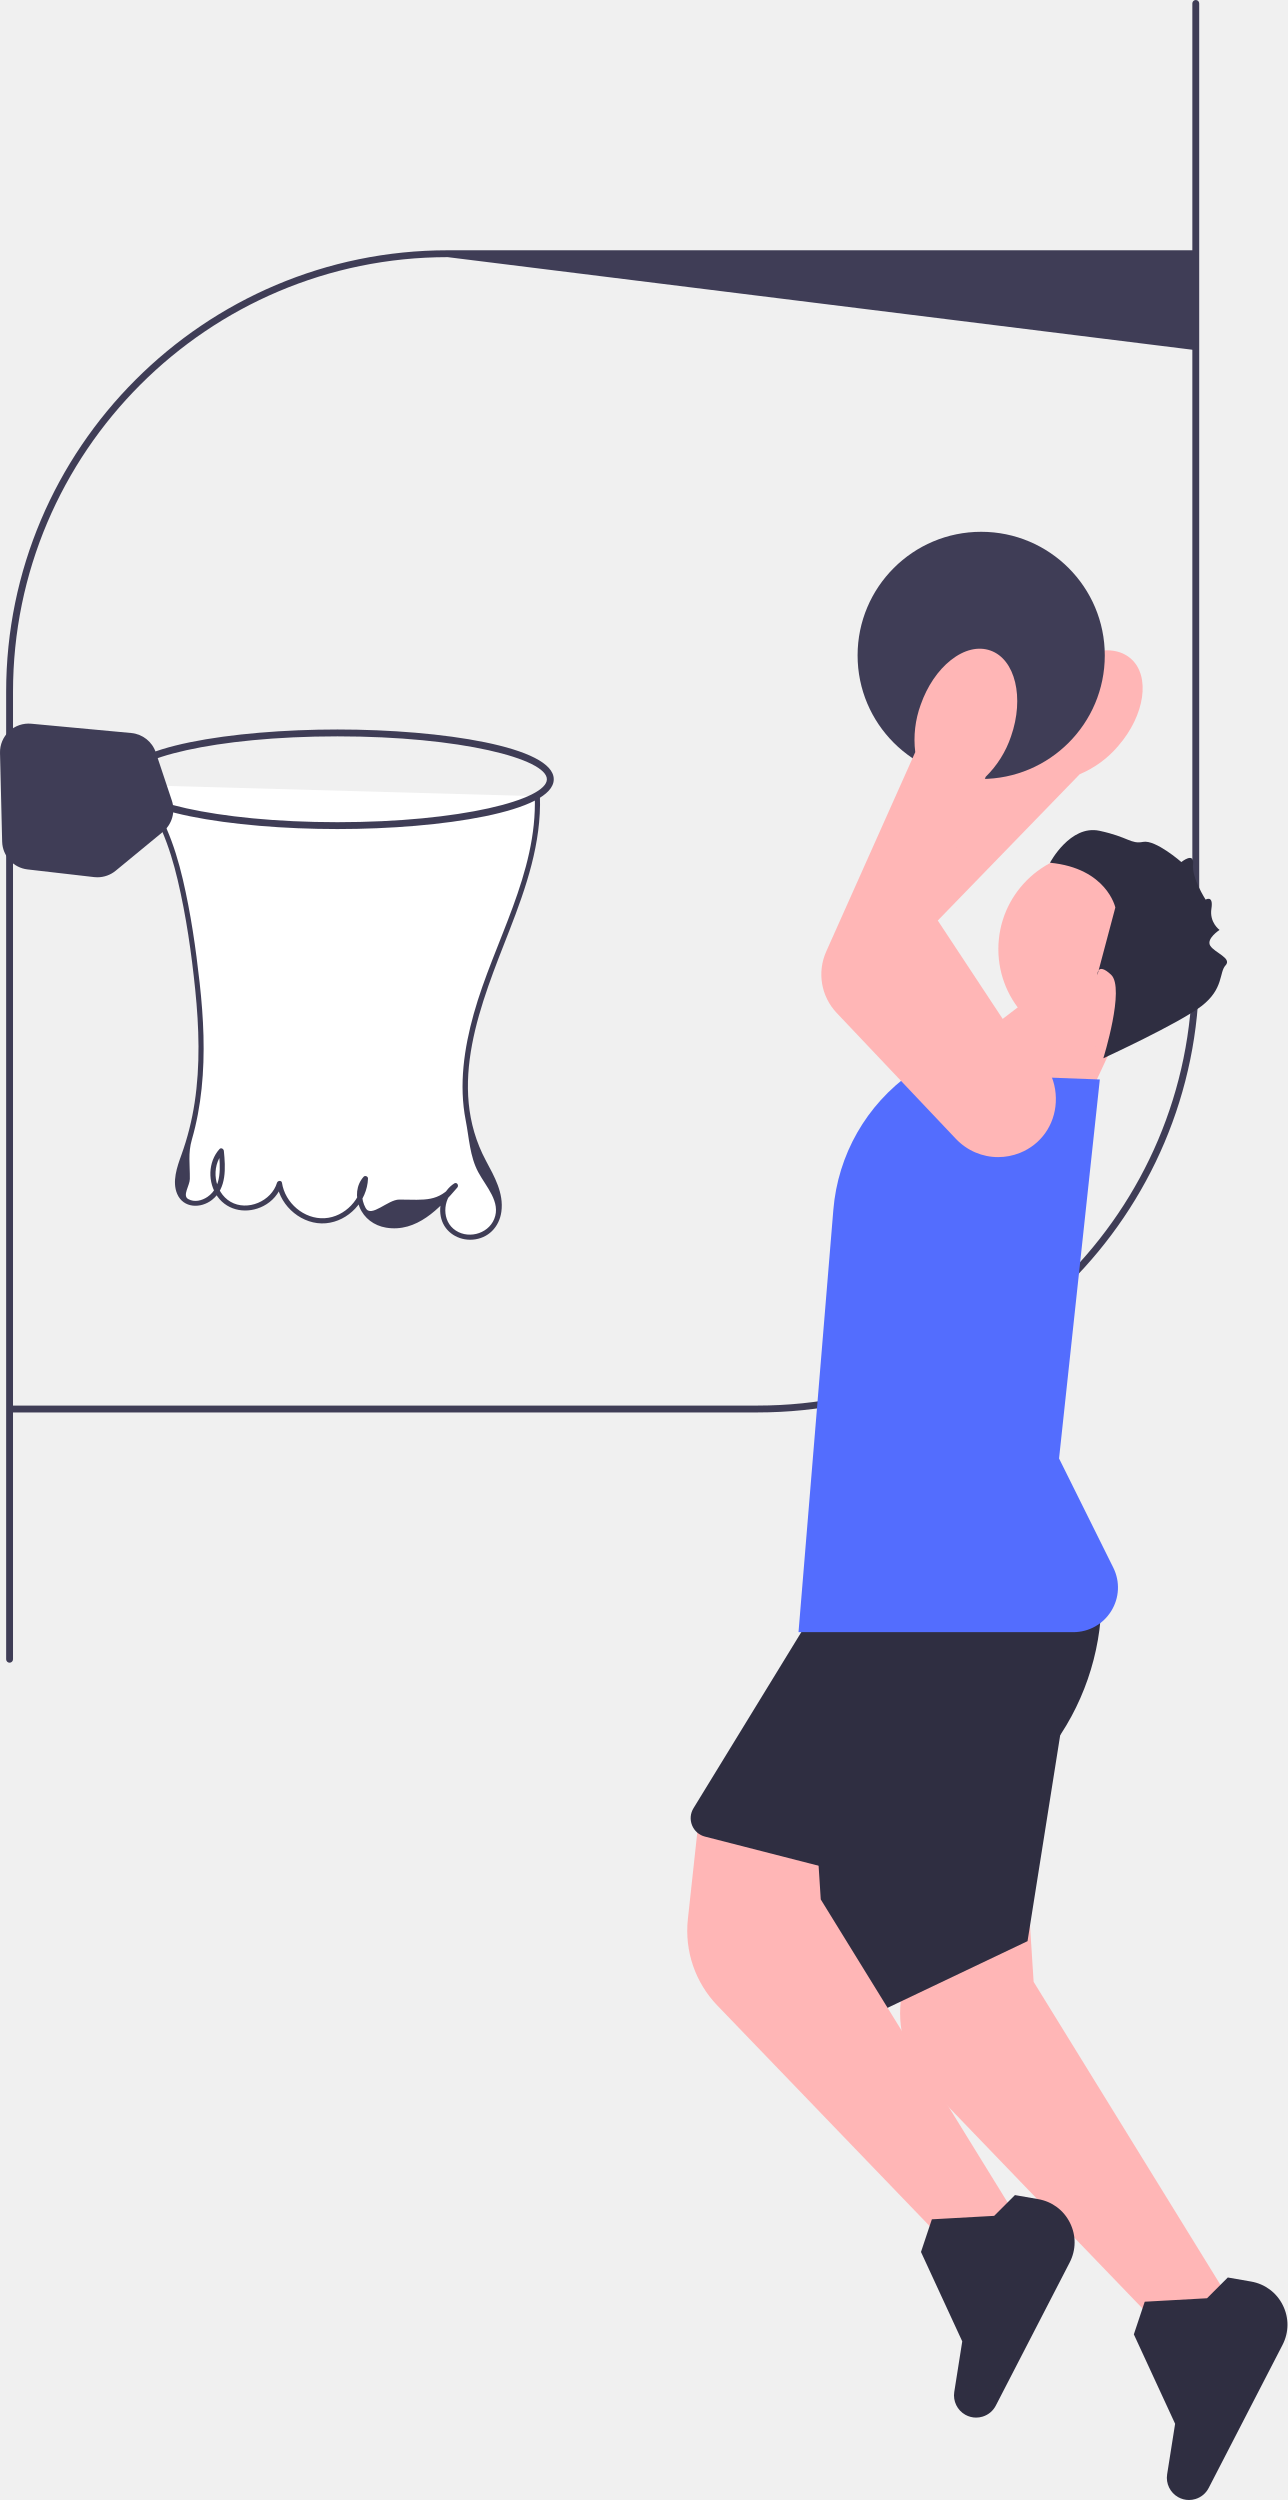
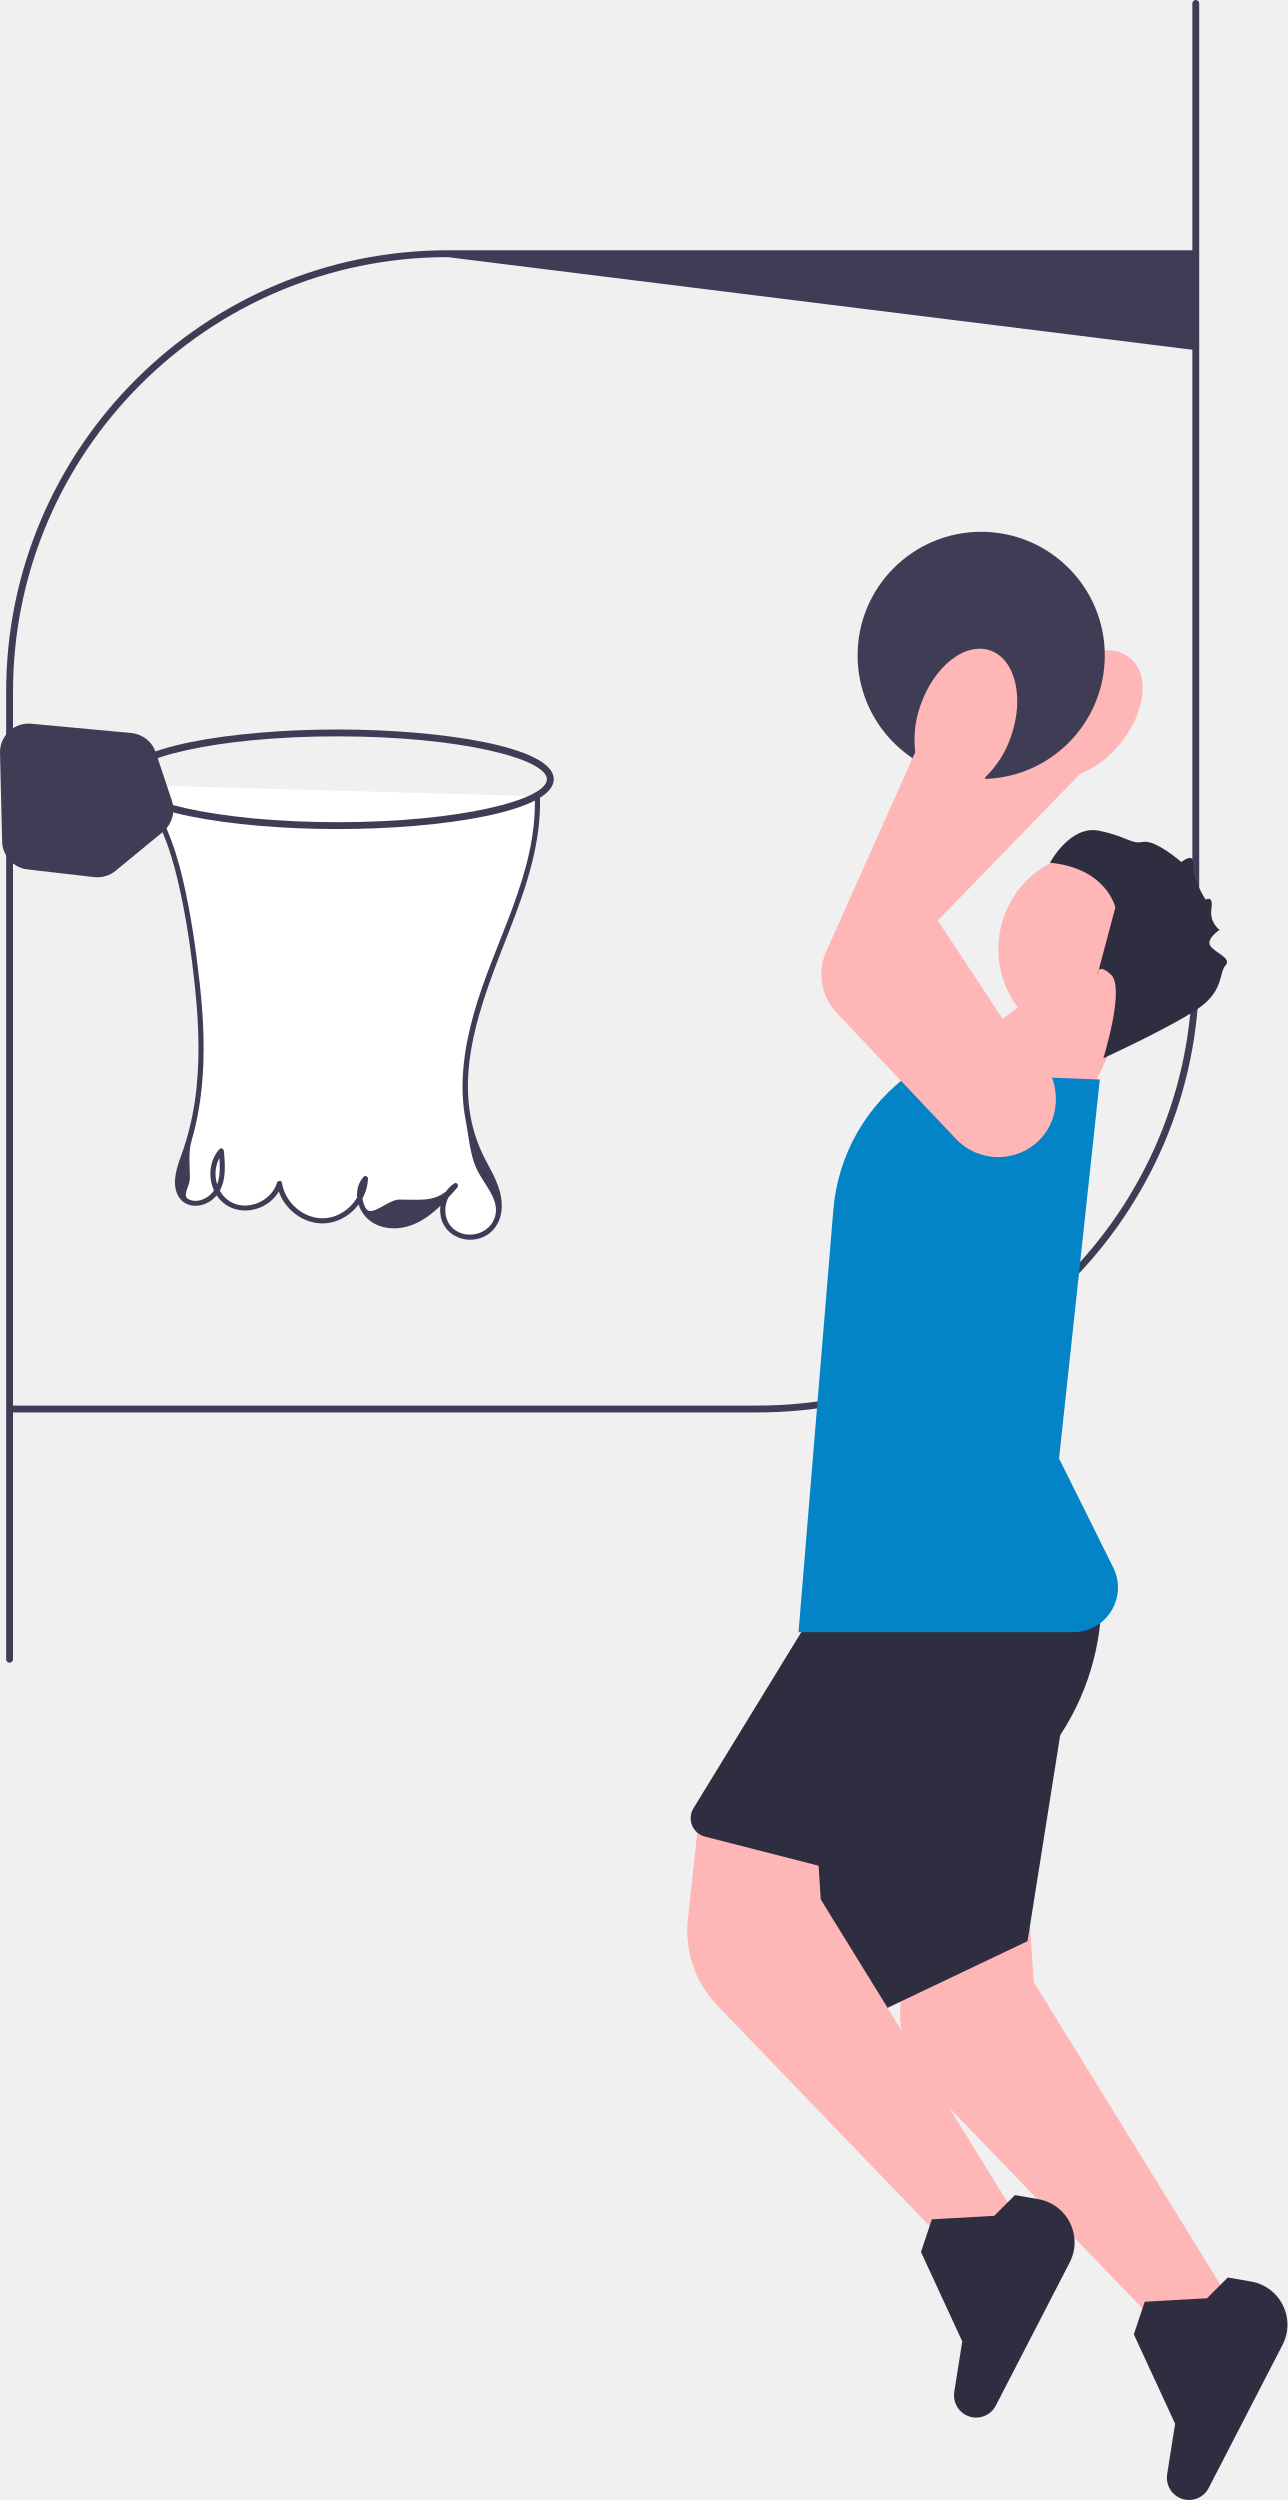
<svg xmlns="http://www.w3.org/2000/svg" width="375.001" height="728.171" viewBox="0 0 375.001 728.171">
  <path d="M2.79,484.295c-.553,0-1-.447-1-1V201.5c0-70.912,57.69-128.603,128.603-128.603h217.138c.553,0,1,.447,1,1s-.447,28-1,28l-217.138-27C60.584,74.897,3.79,131.691,3.79,201.5V483.295c0,.553-.447,1-1,1Z" fill="#3f3d56" />
  <path d="M348.29,0c.553,0,1,.447,1,1V282.795c0,70.912-57.69,128.603-128.603,128.603H3.55c-.553,0-1-.447-1-1s.447-1,1-1H220.688c69.809,0,126.603-56.794,126.603-126.603V1c0-.553,.447-1,1-1h-0Z" fill="#3f3d56" />
  <path d="M247.577,267.302c0-4.321,1.72-8.55,4.95-11.697l45.551-44.372c1.188-4.522,3.46-8.752,6.573-12.239,3.763-4.328,8.38-7.468,13.002-8.839,4.702-1.396,8.857-.804,11.701,1.668,5.802,5.042,4.157,16.468-3.664,25.466-3.014,3.565-6.884,6.403-11.194,8.209l-41.35,42.624,22.764,34.496c4.408,5.14,5.385,12.255,2.513,18.517-2.774,6.05-8.575,9.818-15.14,9.835-7.021,.018-13.238-4.186-15.84-10.707l-18.695-46.884c-.788-1.977-1.171-4.037-1.171-6.076Z" fill="#ffb6b6" />
  <circle cx="285.79" cy="190.897" r="36" fill="#3f3d56" />
  <g>
    <polygon points="304.541 287.242 277.745 307.668 311.74 331.017 328.798 294.451 304.541 287.242" fill="#ffb6b6" />
    <circle cx="319.156" cy="276.449" r="28.367" fill="#ffb6b6" />
    <path d="M321.363,308.237s6.392-20.463,2.261-24.33-3.999,.132-3.999,.132l5.239-19.718s-2.496-11.457-19.033-13.033c0,0,5.874-11.144,14.412-9.305,8.538,1.839,9.078,3.94,12.705,3.232,3.627-.708,11.144,5.874,11.144,5.874,0,0,3.85-3.142,3.414,.735-.436,3.877,3.655,10.214,3.655,10.214,0,0,2.329-1.453,1.688,2.615-.641,4.067,2.373,6.205,2.373,6.205,0,0-3.99,2.576-2.71,4.609,1.28,2.032,6.396,3.63,4.462,5.696s-.481,6.845-7.027,11.888-28.584,15.188-28.584,15.188l-0-0Z" fill="#2f2e41" />
  </g>
  <path d="M338.168,677.991l-.238-.247-66.963-69.572c-6.481-6.733-9.619-15.925-8.609-25.217l3.493-32.146,33.913,6.166,1.297,20.266,56.961,92.391-19.854,8.359Z" fill="#ffb6b6" />
  <path d="M346.305,728.171c-1.08,0-2.147-.275-3.121-.815-2.357-1.311-3.659-3.981-3.239-6.646l2.328-14.74-12.02-26.043,3.17-9.51,18.148-1.008,6.049-6.049,6.774,1.179c4.053,.704,7.427,3.222,9.257,6.905,1.829,3.685,1.797,7.893-.09,11.548l-21.514,41.683c-.808,1.564-2.181,2.707-3.866,3.216-.619,.188-1.25,.28-1.877,.28Z" fill="#2f2e41" />
  <polygon points="312.29 483.397 299.29 565.397 236.29 595.397 226.29 515.397 312.29 483.397" fill="#2f2e41" />
  <path d="M276.168,653.991l-.238-.247-66.963-69.572c-6.481-6.733-9.619-15.925-8.609-25.217l3.493-32.146,33.913,6.166,1.297,20.266,56.961,92.391-19.854,8.359Z" fill="#ffb6b6" />
  <path d="M284.305,704.171c-1.08,0-2.147-.275-3.121-.815-2.357-1.311-3.659-3.981-3.239-6.646l2.328-14.74-12.02-26.043,3.17-9.51,18.148-1.008,6.049-6.049,6.774,1.179c4.053,.704,7.427,3.222,9.257,6.905,1.829,3.685,1.797,7.893-.09,11.548l-21.514,41.683c-.808,1.564-2.181,2.707-3.866,3.216-.619,.188-1.25,.28-1.877,.28Z" fill="#2f2e41" />
  <path d="M240.628,455.929l-7.037,19.142-31.602,51.612c-.929,1.516-1.078,3.329-.41,4.977,.668,1.646,2.038,2.844,3.759,3.285l69.744,17.884,32.287-45.34c9.21-12.935,13.975-28.767,13.438-44.631l-80.179-6.929v0Z" fill="#2f2e41" />
-   <path d="M312.611,475.397h-80.032l.045-.541,10.104-122.475c1.324-16.052,9.625-30.592,22.773-39.892l.139-.098,54.705,2.026-11.877,110.388,15.794,31.796c2.017,4.062,1.795,8.787-.595,12.641-2.389,3.854-6.522,6.155-11.057,6.155Z" fill="#536dfe" />
+   <path d="M312.611,475.397h-80.032l.045-.541,10.104-122.475c1.324-16.052,9.625-30.592,22.773-39.892l.139-.098,54.705,2.026-11.877,110.388,15.794,31.796c2.017,4.062,1.795,8.787-.595,12.641-2.389,3.854-6.522,6.155-11.057,6.155Z" fill="#0284c7" />
  <path d="M290.724,337.03c-4.567,.001-9.021-1.853-12.313-5.329l-34.699-36.655c-4.563-4.82-5.763-11.851-3.056-17.911l25.926-58.066c-.568-4.641-.021-9.41,1.586-13.802,1.896-5.411,5.025-10.035,8.812-13.018,3.854-3.036,7.934-4.022,11.489-2.774,7.255,2.541,9.95,13.764,6.008,25.017-1.482,4.425-4.03,8.493-7.368,11.766l-22.669,54.888,33.901,23.642c5.994,3.146,9.532,9.395,9.178,16.276-.342,6.647-4.34,12.293-10.434,14.733-2.073,.831-4.229,1.234-6.361,1.234Z" fill="#ffb6b6" />
  <path d="M40.061,228.683c8.763,10.492,12.164,24.371,14.502,37.84,.855,4.923,1.602,9.865,2.243,14.821,2.39,18.499,3.194,37.807-3.266,55.305-1.636,4.432-3.294,10.401,.61,13.06,3.102,2.112,7.639-.081,9.328-3.432s1.353-7.321,.977-11.054c-4.11,4.415-2.828,12.59,2.437,15.534s12.901-.244,14.51-6.058c.838,6.203,6.925,11.227,13.175,10.873,6.249-.353,11.731-6.032,11.864-12.29-3.24,3.442-1.638,9.677,2.384,12.162,4.022,2.484,9.383,1.786,13.509-.523,4.125-2.309,7.284-5.982,10.351-9.579-4.044,2.498-4.991,8.822-1.856,12.395s9.528,3.457,12.531-.227c2.475-3.036,2.462-7.469,1.254-11.195-1.208-3.726-3.431-7.028-5.105-10.569-7.667-16.219-3.151-35.454,3.183-52.238s14.506-33.663,13.822-51.59" fill="#fff" />
  <path d="M39.53,229.213c6.426,7.767,9.926,17.383,12.217,27.085,2.482,10.512,4.031,21.335,5.124,32.073,1.106,10.867,1.473,21.929-.175,32.762-.795,5.225-2.079,10.348-3.881,15.317-1.242,3.426-2.741,7.735-1.206,11.307,1.81,4.211,6.877,4.275,10.126,1.745,4.331-3.373,3.957-9.383,3.468-14.278-.059-.592-.807-1.058-1.28-.53-3.38,3.765-3.475,9.749-.565,13.831,3.084,4.327,8.807,5.109,13.38,2.743,2.566-1.328,4.56-3.587,5.385-6.368h-1.446c1.002,6.611,7.5,12.001,14.244,11.399,6.602-.59,12.024-6.426,12.268-13.015,.023-.632-.849-1.013-1.28-.53-2.181,2.439-2.417,5.863-1.2,8.823,1.345,3.272,4.249,5.407,7.713,5.992,8.912,1.505,15.567-5.569,20.792-11.694,.52-.61-.149-1.671-.909-1.178-3.339,2.167-4.812,6.484-3.763,10.296,1.102,4.008,5.014,6.365,9.073,6.083,4.564-.317,7.805-3.665,8.417-8.139,.742-5.422-2.033-10.252-4.491-14.85-11.688-21.867-1.378-46.001,6.843-67.105,4.863-12.484,9.341-25.479,8.879-39.062-.033-.963-1.533-.967-1.5,0,.768,22.559-11.88,42.31-17.781,63.399-2.8,10.007-4.363,20.684-2.34,30.99,1.006,5.127,1.194,10.516,3.649,15.09,2.317,4.316,6.674,8.742,4.656,13.666-1.875,4.574-8.151,6.047-11.92,2.808-3.595-3.089-2.825-9.377,1.036-11.882l-.909-1.178c-4.558,5.342-8.212,4.645-15.863,4.586-3.292-.026-8.182,5.418-9.797,2.457-1.371-2.514-1.515-5.815,.477-8.042l-1.28-.53c-.217,5.855-5.203,11.187-11.114,11.54-6.028,.36-11.561-4.448-12.451-10.323-.117-.773-1.253-.652-1.446,0-1.593,5.367-8.617,8.404-13.54,5.532-4.802-2.8-5.826-10.186-2.153-14.278l-1.28-.53c.451,4.511,1.022,10.456-3.269,13.384-1.628,1.111-3.827,1.663-5.629,.63-1.757-1.007,.463-3.932,.486-5.839,.05-4.293-.575-7.451,.597-11.503,1.4-4.841,2.301-9.816,2.829-14.825,1.078-10.222,.566-20.551-.563-30.746-1.121-10.12-2.588-20.302-4.912-30.222-2.353-10.042-6.007-19.92-12.651-27.95-.616-.744-1.672,.322-1.061,1.061h0v0Z" fill="#3f3d56" />
  <path d="M98.29,241.478c-30.541,0-63-5.082-63-14.5s32.459-14.5,63-14.5,63,5.082,63,14.5-32.459,14.5-63,14.5Zm0-27c-35.948,0-61,6.588-61,12.5s25.052,12.5,61,12.5,61-6.588,61-12.5-25.052-12.5-61-12.5Z" fill="#3f3d56" />
  <path d="M28.369,255.526c-.313,0-.628-.018-.941-.054l-19.427-2.24c-4.104-.474-7.274-3.945-7.374-8.077L.002,219.292c-.057-2.376,.907-4.668,2.644-6.29,1.737-1.622,4.093-2.425,6.457-2.206l29.146,2.711c3.288,.307,6.088,2.528,7.133,5.661l4.683,14.049c1.082,3.248,.033,6.892-2.609,9.066l-13.777,11.344c-1.493,1.229-3.387,1.899-5.309,1.899Z" fill="#3f3d56" />
</svg>
